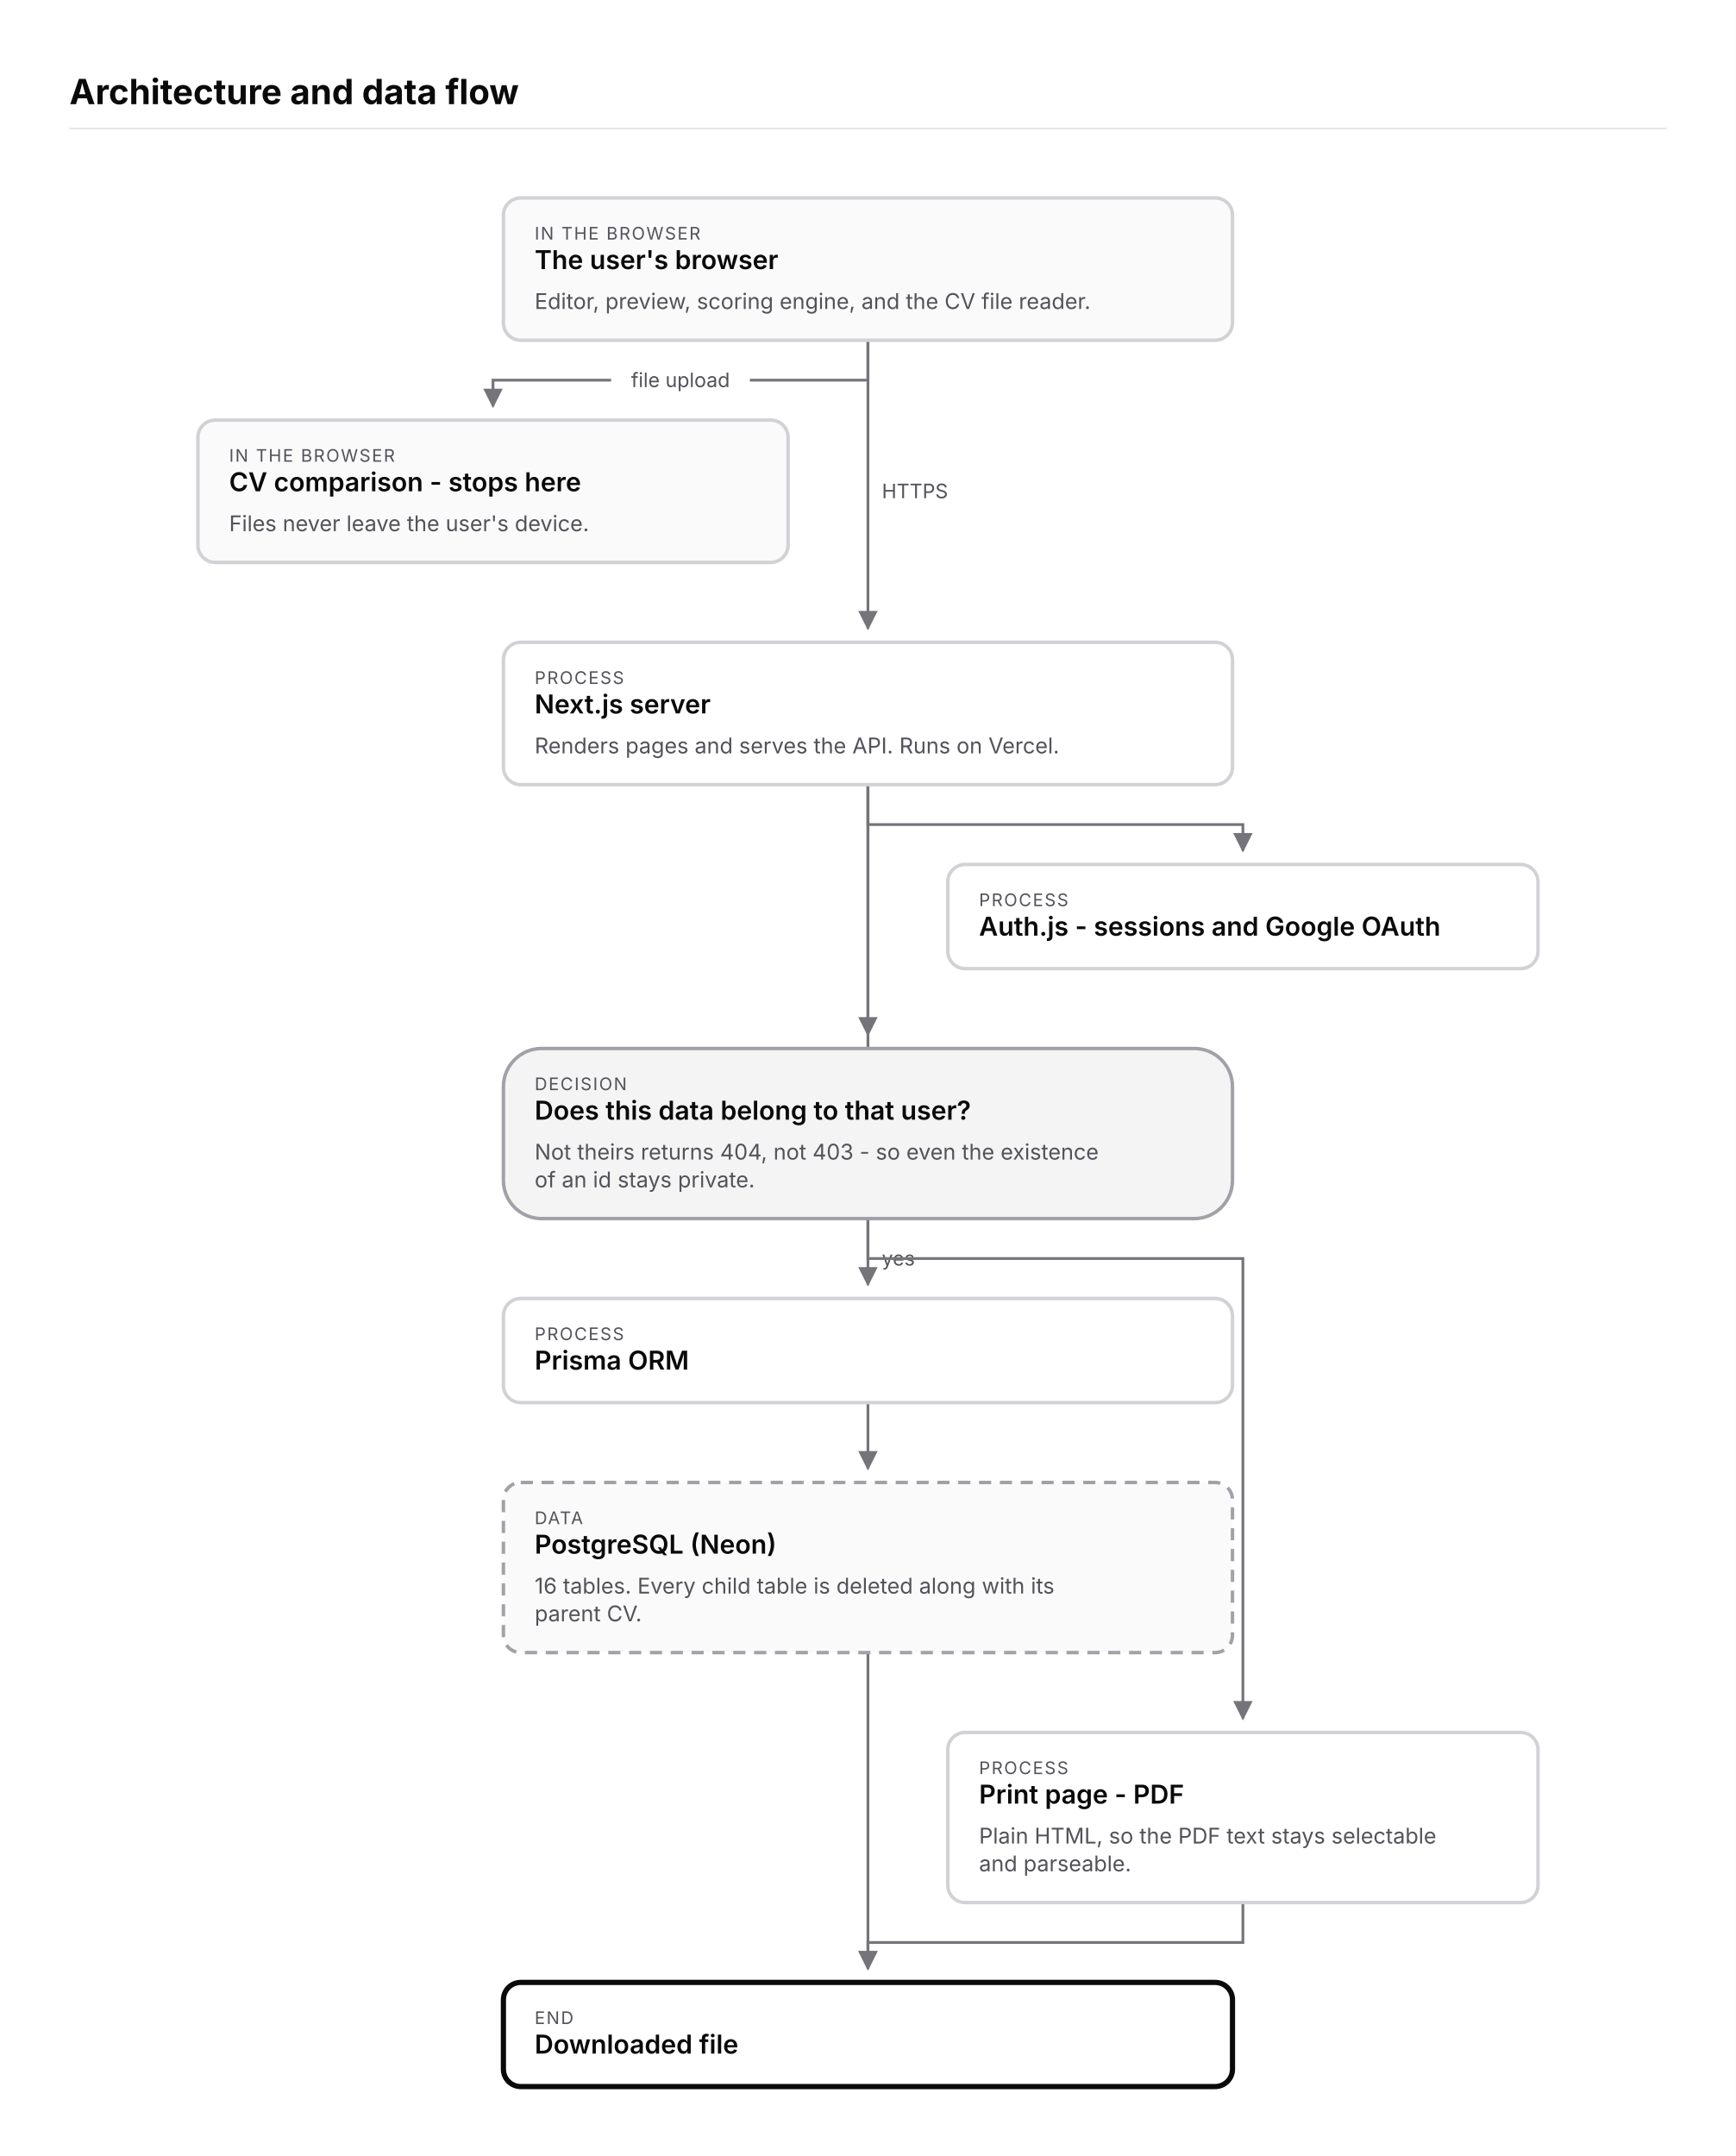
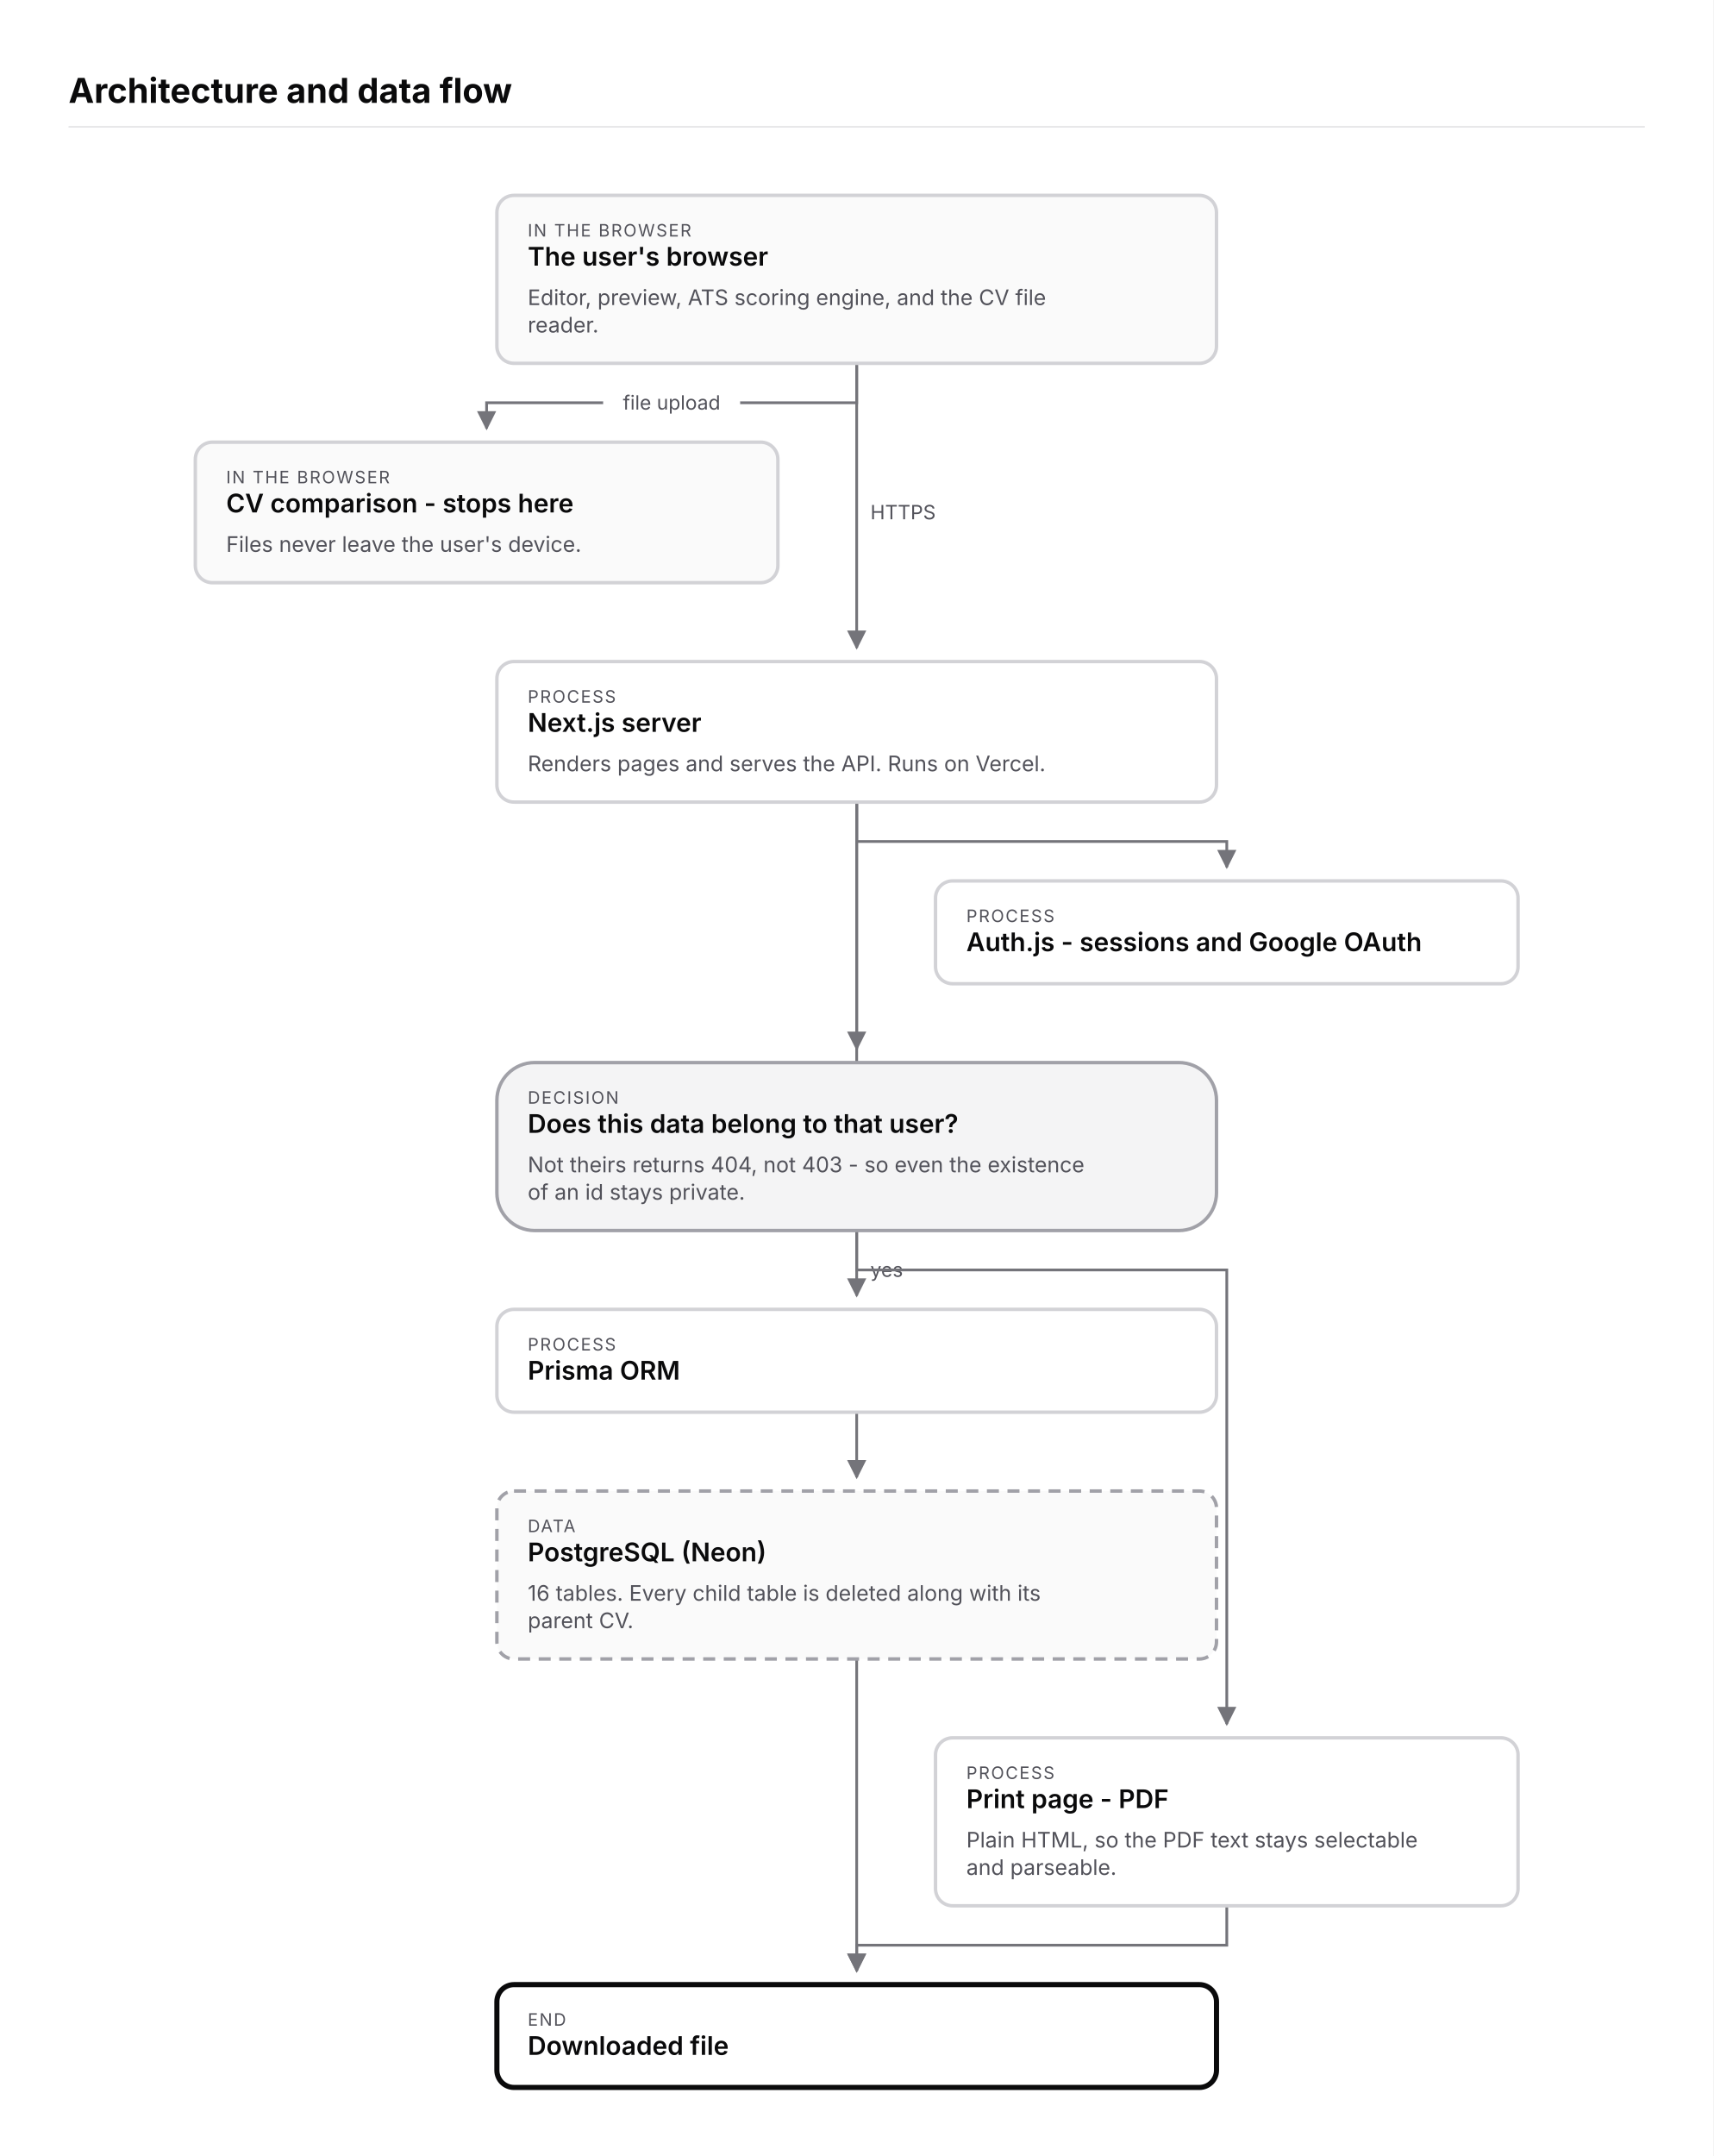
- <svg xmlns="http://www.w3.org/2000/svg" width="1000" height="1242" viewBox="0 0 1000 1242" font-family="Inter, Segoe UI, Helvetica, Arial, sans-serif">
+ <svg xmlns="http://www.w3.org/2000/svg" width="1000" height="1258" viewBox="0 0 1000 1258" font-family="Inter, Segoe UI, Helvetica, Arial, sans-serif">
  <defs>
    <marker id="panah" viewBox="0 0 10 10" refX="9" refY="5" markerWidth="7" markerHeight="7" orient="auto-start-reverse">
      <path d="M 0 0 L 10 5 L 0 10 z" fill="#74747a" />
    </marker>
  </defs>
-   <rect width="1000" height="1242" fill="#ffffff" />
+   <rect width="1000" height="1258" fill="#ffffff" />
  <text x="40" y="60" font-size="20" font-weight="700" fill="#0a0a0b">Architecture and data flow</text>
  <line x1="40" y1="74" x2="960" y2="74" stroke="#e6e6e8" stroke-width="1" />
-   <path d="M 500 196 V 219 H 284 V 234" fill="none" stroke="#74747a" stroke-width="1.6" marker-end="url(#panah)" />
-   <rect x="352" y="210" width="80" height="18" rx="9" fill="#ffffff" />
-   <text x="392" y="223" text-anchor="middle" font-size="11.5" fill="#52525a">file upload</text>
-   <path d="M 500 196 V 362" fill="none" stroke="#74747a" stroke-width="1.6" marker-end="url(#panah)" />
-   <text x="508" y="287" font-size="11.5" fill="#52525a">HTTPS</text>
-   <path d="M 500 452 V 475 H 716 V 490" fill="none" stroke="#74747a" stroke-width="1.6" marker-end="url(#panah)" />
-   <path d="M 500 452 V 596" fill="none" stroke="#74747a" stroke-width="1.6" marker-end="url(#panah)" />
-   <path d="M 500 702 V 740" fill="none" stroke="#74747a" stroke-width="1.6" marker-end="url(#panah)" />
-   <text x="508" y="729" font-size="11.5" fill="#52525a">yes</text>
-   <path d="M 500 808 V 846" fill="none" stroke="#74747a" stroke-width="1.6" marker-end="url(#panah)" />
-   <path d="M 500 452 V 725 H 716 V 990" fill="none" stroke="#74747a" stroke-width="1.6" marker-end="url(#panah)" />
-   <path d="M 500 952 V 1134" fill="none" stroke="#74747a" stroke-width="1.6" marker-end="url(#panah)" />
-   <path d="M 716 1096 V 1119 H 500 V 1134" fill="none" stroke="#74747a" stroke-width="1.6" marker-end="url(#panah)" />
-   <rect x="290" y="114" width="420" height="82" rx="10" fill="#fafafa" stroke="#d2d2d6" stroke-width="2" />
+   <path d="M 500 212 V 235 H 284 V 250" fill="none" stroke="#74747a" stroke-width="1.6" marker-end="url(#panah)" />
+   <rect x="352" y="226" width="80" height="18" rx="9" fill="#ffffff" />
+   <text x="392" y="239" text-anchor="middle" font-size="11.5" fill="#52525a">file upload</text>
+   <path d="M 500 212 V 378" fill="none" stroke="#74747a" stroke-width="1.6" marker-end="url(#panah)" />
+   <text x="508" y="303" font-size="11.5" fill="#52525a">HTTPS</text>
+   <path d="M 500 468 V 491 H 716 V 506" fill="none" stroke="#74747a" stroke-width="1.6" marker-end="url(#panah)" />
+   <path d="M 500 468 V 612" fill="none" stroke="#74747a" stroke-width="1.6" marker-end="url(#panah)" />
+   <path d="M 500 718 V 756" fill="none" stroke="#74747a" stroke-width="1.6" marker-end="url(#panah)" />
+   <text x="508" y="745" font-size="11.5" fill="#52525a">yes</text>
+   <path d="M 500 824 V 862" fill="none" stroke="#74747a" stroke-width="1.6" marker-end="url(#panah)" />
+   <path d="M 500 468 V 741 H 716 V 1006" fill="none" stroke="#74747a" stroke-width="1.6" marker-end="url(#panah)" />
+   <path d="M 500 968 V 1150" fill="none" stroke="#74747a" stroke-width="1.6" marker-end="url(#panah)" />
+   <path d="M 716 1112 V 1135 H 500 V 1150" fill="none" stroke="#74747a" stroke-width="1.6" marker-end="url(#panah)" />
+   <rect x="290" y="114" width="420" height="98" rx="10" fill="#fafafa" stroke="#d2d2d6" stroke-width="2" />
  <text x="308" y="138" font-size="10" letter-spacing="0.08em" fill="#52525a">IN THE BROWSER</text>
  <text x="308" y="155" font-size="15" font-weight="600" fill="#0a0a0b">The user's browser</text>
-   <text x="308" y="178" font-size="12.5" fill="#52525a">Editor, preview, scoring engine, and the CV file reader.</text>
-   <rect x="114" y="242" width="340" height="82" rx="10" fill="#fafafa" stroke="#d2d2d6" stroke-width="2" />
-   <text x="132" y="266" font-size="10" letter-spacing="0.08em" fill="#52525a">IN THE BROWSER</text>
-   <text x="132" y="283" font-size="15" font-weight="600" fill="#0a0a0b">CV comparison - stops here</text>
-   <text x="132" y="306" font-size="12.5" fill="#52525a">Files never leave the user's device.</text>
-   <rect x="290" y="370" width="420" height="82" rx="10" fill="#ffffff" stroke="#d2d2d6" stroke-width="2" />
-   <text x="308" y="394" font-size="10" letter-spacing="0.08em" fill="#52525a">PROCESS</text>
-   <text x="308" y="411" font-size="15" font-weight="600" fill="#0a0a0b">Next.js server</text>
-   <text x="308" y="434" font-size="12.5" fill="#52525a">Renders pages and serves the API. Runs on Vercel.</text>
-   <rect x="546" y="498" width="340" height="60" rx="10" fill="#ffffff" stroke="#d2d2d6" stroke-width="2" />
-   <text x="564" y="522" font-size="10" letter-spacing="0.08em" fill="#52525a">PROCESS</text>
-   <text x="564" y="539" font-size="15" font-weight="600" fill="#0a0a0b">Auth.js - sessions and Google OAuth</text>
-   <rect x="290" y="604" width="420" height="98" rx="22" fill="#f4f4f5" stroke="#a1a1a8" stroke-width="2" />
-   <text x="308" y="628" font-size="10" letter-spacing="0.08em" fill="#52525a">DECISION</text>
-   <text x="308" y="645" font-size="15" font-weight="600" fill="#0a0a0b">Does this data belong to that user?</text>
-   <text x="308" y="668" font-size="12.5" fill="#52525a">Not theirs returns 404, not 403 - so even the existence</text>
-   <text x="308" y="684" font-size="12.5" fill="#52525a">of an id stays private.</text>
-   <rect x="290" y="748" width="420" height="60" rx="10" fill="#ffffff" stroke="#d2d2d6" stroke-width="2" />
-   <text x="308" y="772" font-size="10" letter-spacing="0.08em" fill="#52525a">PROCESS</text>
-   <text x="308" y="789" font-size="15" font-weight="600" fill="#0a0a0b">Prisma ORM</text>
-   <rect x="290" y="854" width="420" height="98" rx="10" fill="#fafafa" stroke="#a1a1a8" stroke-width="2" stroke-dasharray="7 5" />
-   <text x="308" y="878" font-size="10" letter-spacing="0.08em" fill="#52525a">DATA</text>
-   <text x="308" y="895" font-size="15" font-weight="600" fill="#0a0a0b">PostgreSQL (Neon)</text>
-   <text x="308" y="918" font-size="12.5" fill="#52525a">16 tables. Every child table is deleted along with its</text>
-   <text x="308" y="934" font-size="12.5" fill="#52525a">parent CV.</text>
-   <rect x="546" y="998" width="340" height="98" rx="10" fill="#ffffff" stroke="#d2d2d6" stroke-width="2" />
-   <text x="564" y="1022" font-size="10" letter-spacing="0.08em" fill="#52525a">PROCESS</text>
-   <text x="564" y="1039" font-size="15" font-weight="600" fill="#0a0a0b">Print page - PDF</text>
-   <text x="564" y="1062" font-size="12.5" fill="#52525a">Plain HTML, so the PDF text stays selectable</text>
-   <text x="564" y="1078" font-size="12.5" fill="#52525a">and parseable.</text>
-   <rect x="290" y="1142" width="420" height="60" rx="10" fill="#ffffff" stroke="#0a0a0b" stroke-width="3" />
-   <text x="308" y="1166" font-size="10" letter-spacing="0.08em" fill="#52525a">END</text>
-   <text x="308" y="1183" font-size="15" font-weight="600" fill="#0a0a0b">Downloaded file</text>
+   <text x="308" y="178" font-size="12.5" fill="#52525a">Editor, preview, ATS scoring engine, and the CV file</text>
+   <text x="308" y="194" font-size="12.5" fill="#52525a">reader.</text>
+   <rect x="114" y="258" width="340" height="82" rx="10" fill="#fafafa" stroke="#d2d2d6" stroke-width="2" />
+   <text x="132" y="282" font-size="10" letter-spacing="0.08em" fill="#52525a">IN THE BROWSER</text>
+   <text x="132" y="299" font-size="15" font-weight="600" fill="#0a0a0b">CV comparison - stops here</text>
+   <text x="132" y="322" font-size="12.5" fill="#52525a">Files never leave the user's device.</text>
+   <rect x="290" y="386" width="420" height="82" rx="10" fill="#ffffff" stroke="#d2d2d6" stroke-width="2" />
+   <text x="308" y="410" font-size="10" letter-spacing="0.08em" fill="#52525a">PROCESS</text>
+   <text x="308" y="427" font-size="15" font-weight="600" fill="#0a0a0b">Next.js server</text>
+   <text x="308" y="450" font-size="12.5" fill="#52525a">Renders pages and serves the API. Runs on Vercel.</text>
+   <rect x="546" y="514" width="340" height="60" rx="10" fill="#ffffff" stroke="#d2d2d6" stroke-width="2" />
+   <text x="564" y="538" font-size="10" letter-spacing="0.08em" fill="#52525a">PROCESS</text>
+   <text x="564" y="555" font-size="15" font-weight="600" fill="#0a0a0b">Auth.js - sessions and Google OAuth</text>
+   <rect x="290" y="620" width="420" height="98" rx="22" fill="#f4f4f5" stroke="#a1a1a8" stroke-width="2" />
+   <text x="308" y="644" font-size="10" letter-spacing="0.08em" fill="#52525a">DECISION</text>
+   <text x="308" y="661" font-size="15" font-weight="600" fill="#0a0a0b">Does this data belong to that user?</text>
+   <text x="308" y="684" font-size="12.5" fill="#52525a">Not theirs returns 404, not 403 - so even the existence</text>
+   <text x="308" y="700" font-size="12.5" fill="#52525a">of an id stays private.</text>
+   <rect x="290" y="764" width="420" height="60" rx="10" fill="#ffffff" stroke="#d2d2d6" stroke-width="2" />
+   <text x="308" y="788" font-size="10" letter-spacing="0.08em" fill="#52525a">PROCESS</text>
+   <text x="308" y="805" font-size="15" font-weight="600" fill="#0a0a0b">Prisma ORM</text>
+   <rect x="290" y="870" width="420" height="98" rx="10" fill="#fafafa" stroke="#a1a1a8" stroke-width="2" stroke-dasharray="7 5" />
+   <text x="308" y="894" font-size="10" letter-spacing="0.08em" fill="#52525a">DATA</text>
+   <text x="308" y="911" font-size="15" font-weight="600" fill="#0a0a0b">PostgreSQL (Neon)</text>
+   <text x="308" y="934" font-size="12.5" fill="#52525a">16 tables. Every child table is deleted along with its</text>
+   <text x="308" y="950" font-size="12.5" fill="#52525a">parent CV.</text>
+   <rect x="546" y="1014" width="340" height="98" rx="10" fill="#ffffff" stroke="#d2d2d6" stroke-width="2" />
+   <text x="564" y="1038" font-size="10" letter-spacing="0.08em" fill="#52525a">PROCESS</text>
+   <text x="564" y="1055" font-size="15" font-weight="600" fill="#0a0a0b">Print page - PDF</text>
+   <text x="564" y="1078" font-size="12.5" fill="#52525a">Plain HTML, so the PDF text stays selectable</text>
+   <text x="564" y="1094" font-size="12.5" fill="#52525a">and parseable.</text>
+   <rect x="290" y="1158" width="420" height="60" rx="10" fill="#ffffff" stroke="#0a0a0b" stroke-width="3" />
+   <text x="308" y="1182" font-size="10" letter-spacing="0.08em" fill="#52525a">END</text>
+   <text x="308" y="1199" font-size="15" font-weight="600" fill="#0a0a0b">Downloaded file</text>
</svg>
